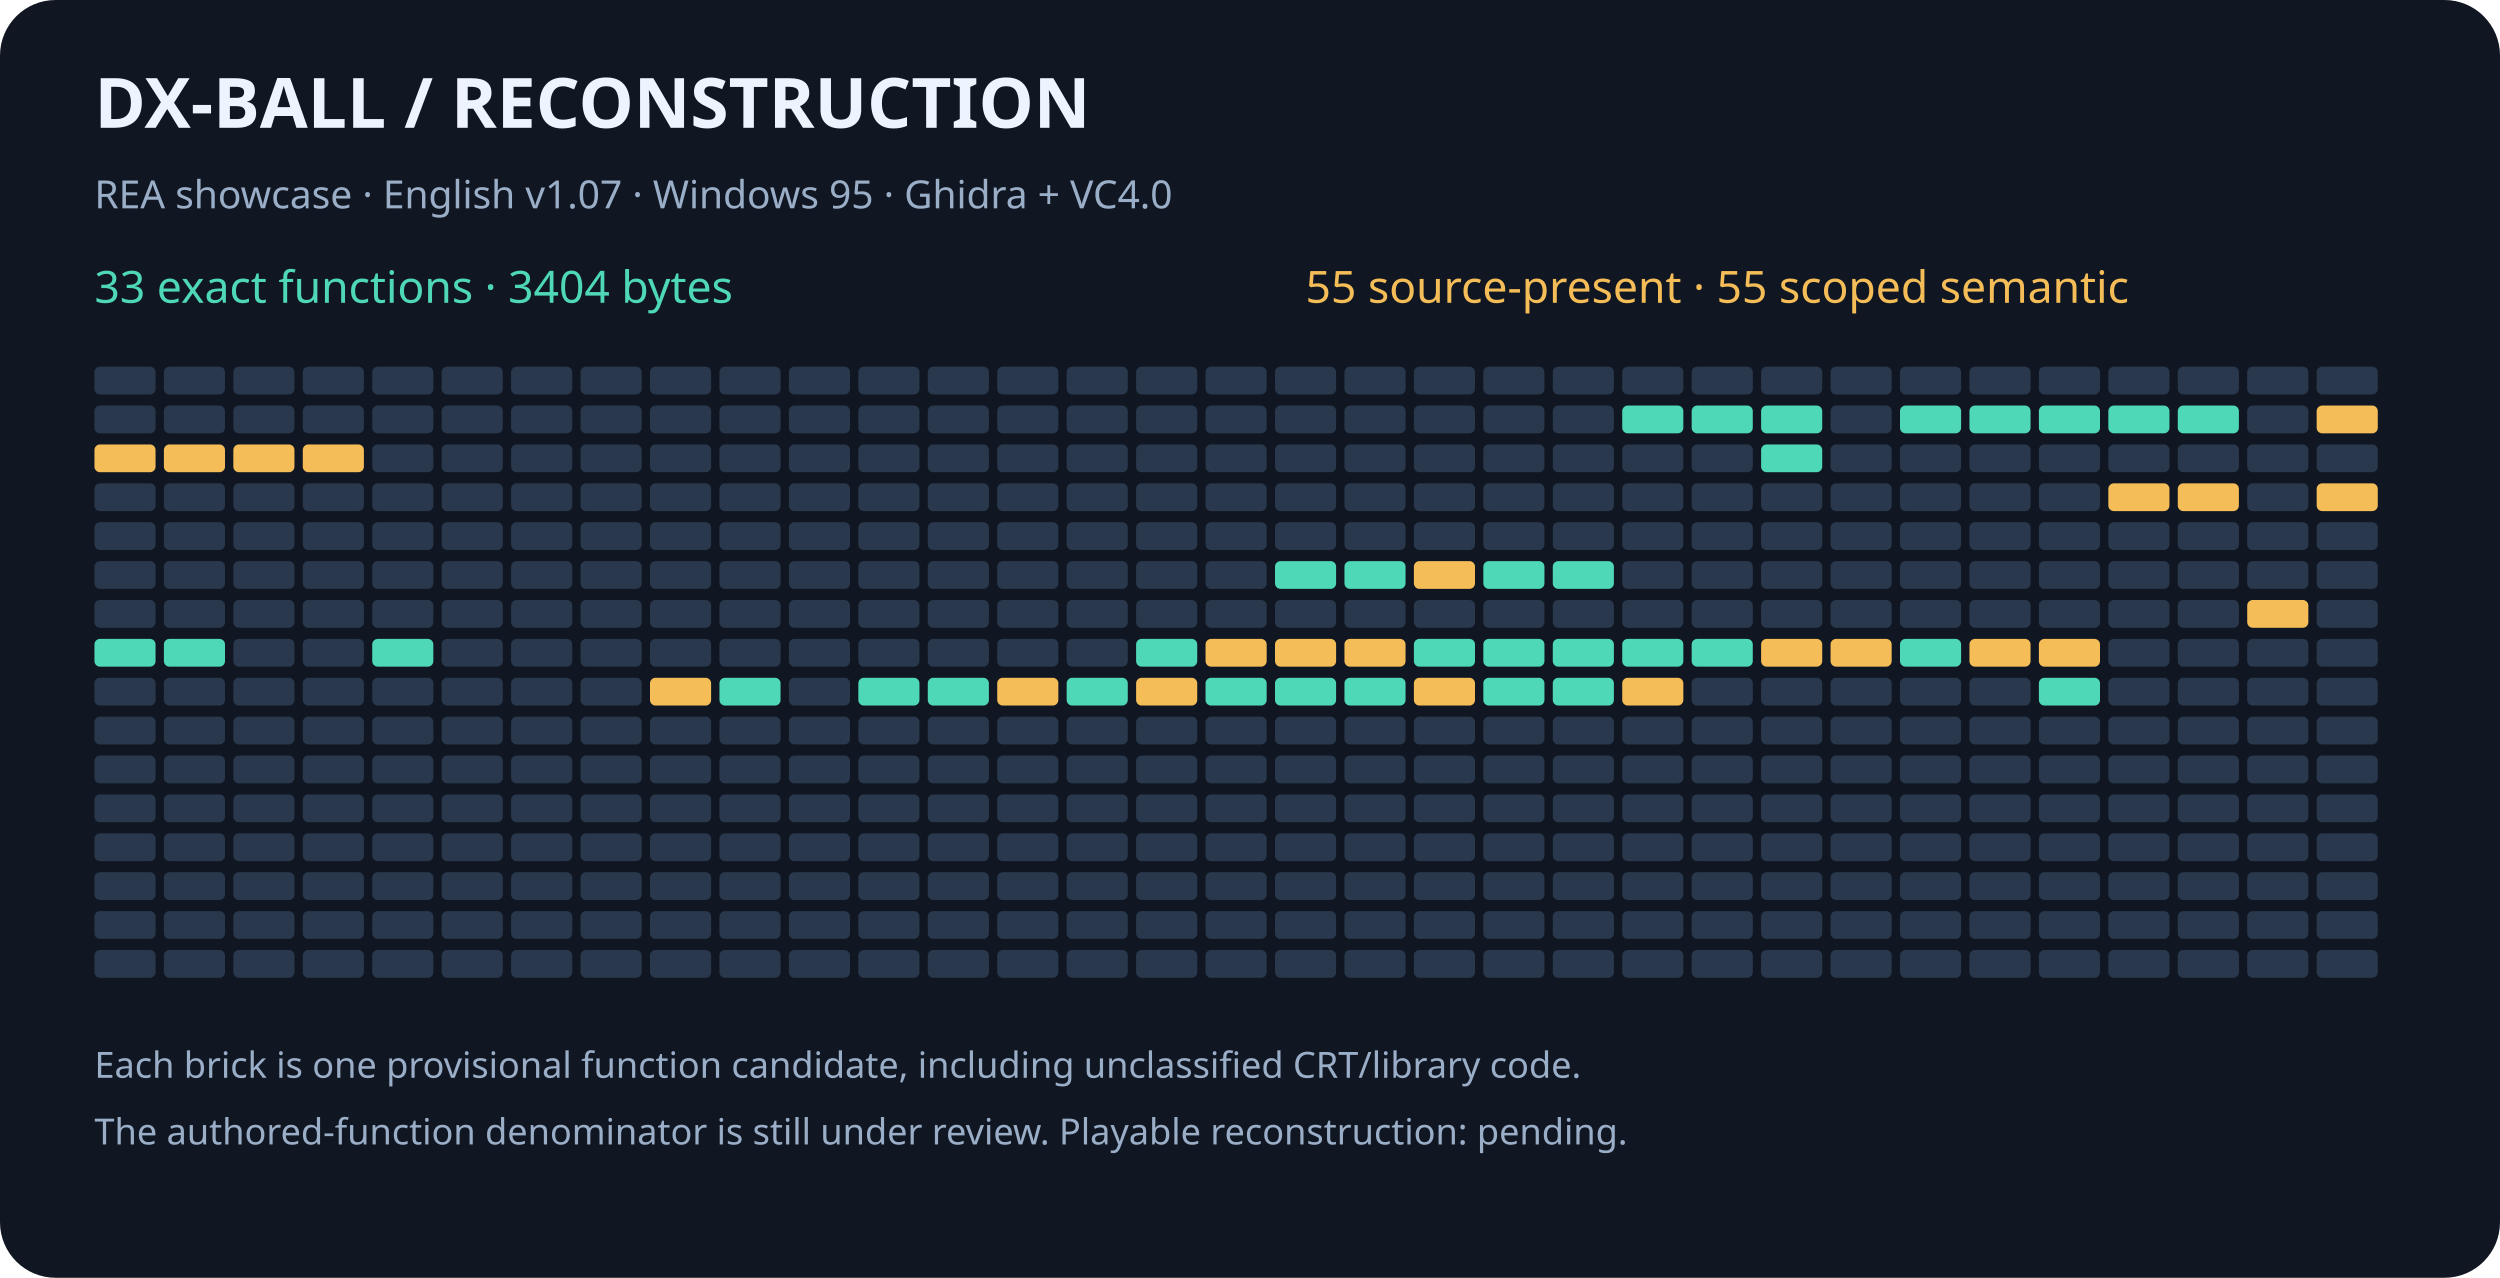
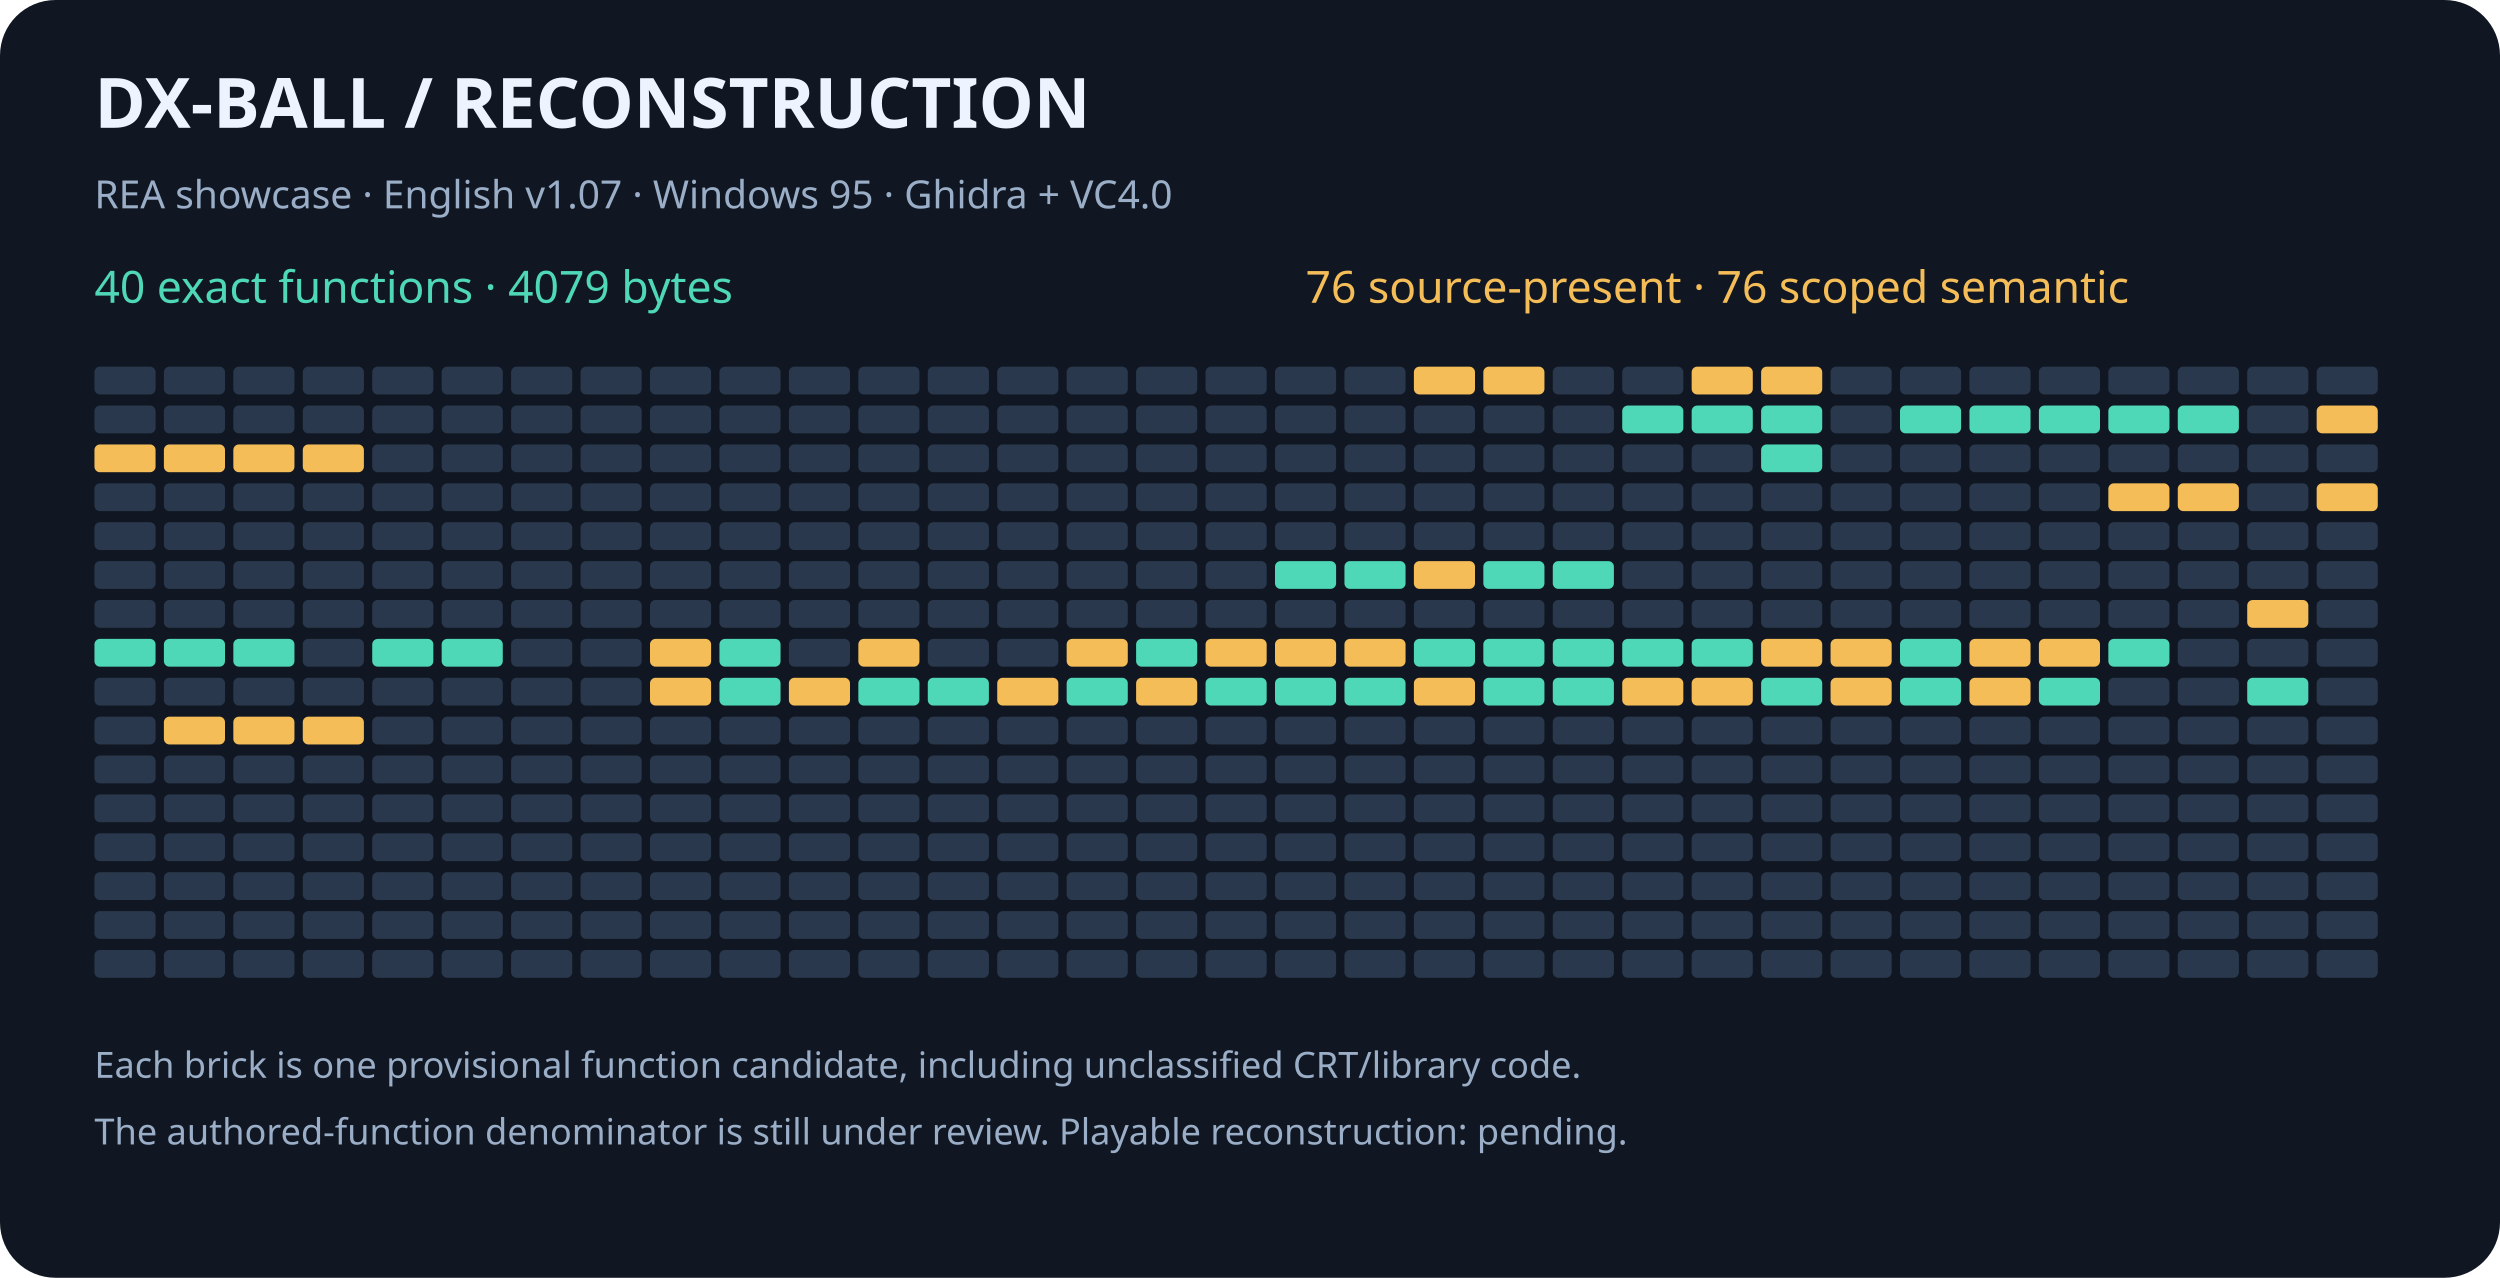
<svg xmlns="http://www.w3.org/2000/svg" width="900" height="460" viewBox="0 0 900 460" role="img" aria-labelledby="title desc">
  <rect width="900" height="460" rx="20" fill="#101722" />
  <g font-family="sans-serif">
    <text x="34" y="46" fill="#eef4ff" font-size="25" font-weight="bold">DX-BALL  /  RECONSTRUCTION</text>
    <text x="34" y="75" fill="#9baec8" font-size="14">REA showcase · English v1.07 · Windows 95 · Ghidra + VC4.0</text>
-     <text x="34" y="109" fill="#4ed8b7" font-size="16">33 exact functions · 3404 bytes</text>
-     <text x="470" y="109" fill="#f5bd57" font-size="16">55 source-present · 55 scoped semantic</text>
+     <text x="34" y="109" fill="#4ed8b7" font-size="16">40 exact functions · 4079 bytes</text>
+     <text x="470" y="109" fill="#f5bd57" font-size="16">76 source-present · 76 scoped semantic</text>
    <rect x="34" y="132" width="22" height="10" rx="2" fill="#29384c" />
    <rect x="59" y="132" width="22" height="10" rx="2" fill="#29384c" />
    <rect x="84" y="132" width="22" height="10" rx="2" fill="#29384c" />
    <rect x="109" y="132" width="22" height="10" rx="2" fill="#29384c" />
    <rect x="134" y="132" width="22" height="10" rx="2" fill="#29384c" />
    <rect x="159" y="132" width="22" height="10" rx="2" fill="#29384c" />
    <rect x="184" y="132" width="22" height="10" rx="2" fill="#29384c" />
    <rect x="209" y="132" width="22" height="10" rx="2" fill="#29384c" />
    <rect x="234" y="132" width="22" height="10" rx="2" fill="#29384c" />
    <rect x="259" y="132" width="22" height="10" rx="2" fill="#29384c" />
    <rect x="284" y="132" width="22" height="10" rx="2" fill="#29384c" />
    <rect x="309" y="132" width="22" height="10" rx="2" fill="#29384c" />
    <rect x="334" y="132" width="22" height="10" rx="2" fill="#29384c" />
    <rect x="359" y="132" width="22" height="10" rx="2" fill="#29384c" />
    <rect x="384" y="132" width="22" height="10" rx="2" fill="#29384c" />
    <rect x="409" y="132" width="22" height="10" rx="2" fill="#29384c" />
    <rect x="434" y="132" width="22" height="10" rx="2" fill="#29384c" />
    <rect x="459" y="132" width="22" height="10" rx="2" fill="#29384c" />
    <rect x="484" y="132" width="22" height="10" rx="2" fill="#29384c" />
-     <rect x="509" y="132" width="22" height="10" rx="2" fill="#29384c" />
-     <rect x="534" y="132" width="22" height="10" rx="2" fill="#29384c" />
+     <rect x="509" y="132" width="22" height="10" rx="2" fill="#f5bd57" />
+     <rect x="534" y="132" width="22" height="10" rx="2" fill="#f5bd57" />
    <rect x="559" y="132" width="22" height="10" rx="2" fill="#29384c" />
    <rect x="584" y="132" width="22" height="10" rx="2" fill="#29384c" />
-     <rect x="609" y="132" width="22" height="10" rx="2" fill="#29384c" />
-     <rect x="634" y="132" width="22" height="10" rx="2" fill="#29384c" />
+     <rect x="609" y="132" width="22" height="10" rx="2" fill="#f5bd57" />
+     <rect x="634" y="132" width="22" height="10" rx="2" fill="#f5bd57" />
    <rect x="659" y="132" width="22" height="10" rx="2" fill="#29384c" />
    <rect x="684" y="132" width="22" height="10" rx="2" fill="#29384c" />
    <rect x="709" y="132" width="22" height="10" rx="2" fill="#29384c" />
    <rect x="734" y="132" width="22" height="10" rx="2" fill="#29384c" />
    <rect x="759" y="132" width="22" height="10" rx="2" fill="#29384c" />
    <rect x="784" y="132" width="22" height="10" rx="2" fill="#29384c" />
    <rect x="809" y="132" width="22" height="10" rx="2" fill="#29384c" />
    <rect x="834" y="132" width="22" height="10" rx="2" fill="#29384c" />
    <rect x="34" y="146" width="22" height="10" rx="2" fill="#29384c" />
    <rect x="59" y="146" width="22" height="10" rx="2" fill="#29384c" />
    <rect x="84" y="146" width="22" height="10" rx="2" fill="#29384c" />
    <rect x="109" y="146" width="22" height="10" rx="2" fill="#29384c" />
    <rect x="134" y="146" width="22" height="10" rx="2" fill="#29384c" />
    <rect x="159" y="146" width="22" height="10" rx="2" fill="#29384c" />
    <rect x="184" y="146" width="22" height="10" rx="2" fill="#29384c" />
    <rect x="209" y="146" width="22" height="10" rx="2" fill="#29384c" />
    <rect x="234" y="146" width="22" height="10" rx="2" fill="#29384c" />
    <rect x="259" y="146" width="22" height="10" rx="2" fill="#29384c" />
    <rect x="284" y="146" width="22" height="10" rx="2" fill="#29384c" />
    <rect x="309" y="146" width="22" height="10" rx="2" fill="#29384c" />
    <rect x="334" y="146" width="22" height="10" rx="2" fill="#29384c" />
    <rect x="359" y="146" width="22" height="10" rx="2" fill="#29384c" />
    <rect x="384" y="146" width="22" height="10" rx="2" fill="#29384c" />
    <rect x="409" y="146" width="22" height="10" rx="2" fill="#29384c" />
    <rect x="434" y="146" width="22" height="10" rx="2" fill="#29384c" />
    <rect x="459" y="146" width="22" height="10" rx="2" fill="#29384c" />
    <rect x="484" y="146" width="22" height="10" rx="2" fill="#29384c" />
    <rect x="509" y="146" width="22" height="10" rx="2" fill="#29384c" />
    <rect x="534" y="146" width="22" height="10" rx="2" fill="#29384c" />
    <rect x="559" y="146" width="22" height="10" rx="2" fill="#29384c" />
    <rect x="584" y="146" width="22" height="10" rx="2" fill="#4ed8b7" />
    <rect x="609" y="146" width="22" height="10" rx="2" fill="#4ed8b7" />
    <rect x="634" y="146" width="22" height="10" rx="2" fill="#4ed8b7" />
    <rect x="659" y="146" width="22" height="10" rx="2" fill="#29384c" />
    <rect x="684" y="146" width="22" height="10" rx="2" fill="#4ed8b7" />
    <rect x="709" y="146" width="22" height="10" rx="2" fill="#4ed8b7" />
    <rect x="734" y="146" width="22" height="10" rx="2" fill="#4ed8b7" />
    <rect x="759" y="146" width="22" height="10" rx="2" fill="#4ed8b7" />
    <rect x="784" y="146" width="22" height="10" rx="2" fill="#4ed8b7" />
    <rect x="809" y="146" width="22" height="10" rx="2" fill="#29384c" />
    <rect x="834" y="146" width="22" height="10" rx="2" fill="#f5bd57" />
    <rect x="34" y="160" width="22" height="10" rx="2" fill="#f5bd57" />
    <rect x="59" y="160" width="22" height="10" rx="2" fill="#f5bd57" />
    <rect x="84" y="160" width="22" height="10" rx="2" fill="#f5bd57" />
    <rect x="109" y="160" width="22" height="10" rx="2" fill="#f5bd57" />
    <rect x="134" y="160" width="22" height="10" rx="2" fill="#29384c" />
    <rect x="159" y="160" width="22" height="10" rx="2" fill="#29384c" />
    <rect x="184" y="160" width="22" height="10" rx="2" fill="#29384c" />
    <rect x="209" y="160" width="22" height="10" rx="2" fill="#29384c" />
    <rect x="234" y="160" width="22" height="10" rx="2" fill="#29384c" />
    <rect x="259" y="160" width="22" height="10" rx="2" fill="#29384c" />
    <rect x="284" y="160" width="22" height="10" rx="2" fill="#29384c" />
    <rect x="309" y="160" width="22" height="10" rx="2" fill="#29384c" />
    <rect x="334" y="160" width="22" height="10" rx="2" fill="#29384c" />
    <rect x="359" y="160" width="22" height="10" rx="2" fill="#29384c" />
    <rect x="384" y="160" width="22" height="10" rx="2" fill="#29384c" />
    <rect x="409" y="160" width="22" height="10" rx="2" fill="#29384c" />
    <rect x="434" y="160" width="22" height="10" rx="2" fill="#29384c" />
    <rect x="459" y="160" width="22" height="10" rx="2" fill="#29384c" />
    <rect x="484" y="160" width="22" height="10" rx="2" fill="#29384c" />
    <rect x="509" y="160" width="22" height="10" rx="2" fill="#29384c" />
    <rect x="534" y="160" width="22" height="10" rx="2" fill="#29384c" />
    <rect x="559" y="160" width="22" height="10" rx="2" fill="#29384c" />
    <rect x="584" y="160" width="22" height="10" rx="2" fill="#29384c" />
    <rect x="609" y="160" width="22" height="10" rx="2" fill="#29384c" />
    <rect x="634" y="160" width="22" height="10" rx="2" fill="#4ed8b7" />
    <rect x="659" y="160" width="22" height="10" rx="2" fill="#29384c" />
    <rect x="684" y="160" width="22" height="10" rx="2" fill="#29384c" />
    <rect x="709" y="160" width="22" height="10" rx="2" fill="#29384c" />
    <rect x="734" y="160" width="22" height="10" rx="2" fill="#29384c" />
    <rect x="759" y="160" width="22" height="10" rx="2" fill="#29384c" />
    <rect x="784" y="160" width="22" height="10" rx="2" fill="#29384c" />
    <rect x="809" y="160" width="22" height="10" rx="2" fill="#29384c" />
    <rect x="834" y="160" width="22" height="10" rx="2" fill="#29384c" />
    <rect x="34" y="174" width="22" height="10" rx="2" fill="#29384c" />
    <rect x="59" y="174" width="22" height="10" rx="2" fill="#29384c" />
    <rect x="84" y="174" width="22" height="10" rx="2" fill="#29384c" />
    <rect x="109" y="174" width="22" height="10" rx="2" fill="#29384c" />
    <rect x="134" y="174" width="22" height="10" rx="2" fill="#29384c" />
    <rect x="159" y="174" width="22" height="10" rx="2" fill="#29384c" />
    <rect x="184" y="174" width="22" height="10" rx="2" fill="#29384c" />
    <rect x="209" y="174" width="22" height="10" rx="2" fill="#29384c" />
    <rect x="234" y="174" width="22" height="10" rx="2" fill="#29384c" />
    <rect x="259" y="174" width="22" height="10" rx="2" fill="#29384c" />
    <rect x="284" y="174" width="22" height="10" rx="2" fill="#29384c" />
    <rect x="309" y="174" width="22" height="10" rx="2" fill="#29384c" />
    <rect x="334" y="174" width="22" height="10" rx="2" fill="#29384c" />
    <rect x="359" y="174" width="22" height="10" rx="2" fill="#29384c" />
    <rect x="384" y="174" width="22" height="10" rx="2" fill="#29384c" />
    <rect x="409" y="174" width="22" height="10" rx="2" fill="#29384c" />
    <rect x="434" y="174" width="22" height="10" rx="2" fill="#29384c" />
    <rect x="459" y="174" width="22" height="10" rx="2" fill="#29384c" />
    <rect x="484" y="174" width="22" height="10" rx="2" fill="#29384c" />
    <rect x="509" y="174" width="22" height="10" rx="2" fill="#29384c" />
    <rect x="534" y="174" width="22" height="10" rx="2" fill="#29384c" />
    <rect x="559" y="174" width="22" height="10" rx="2" fill="#29384c" />
    <rect x="584" y="174" width="22" height="10" rx="2" fill="#29384c" />
    <rect x="609" y="174" width="22" height="10" rx="2" fill="#29384c" />
    <rect x="634" y="174" width="22" height="10" rx="2" fill="#29384c" />
    <rect x="659" y="174" width="22" height="10" rx="2" fill="#29384c" />
    <rect x="684" y="174" width="22" height="10" rx="2" fill="#29384c" />
    <rect x="709" y="174" width="22" height="10" rx="2" fill="#29384c" />
    <rect x="734" y="174" width="22" height="10" rx="2" fill="#29384c" />
    <rect x="759" y="174" width="22" height="10" rx="2" fill="#f5bd57" />
    <rect x="784" y="174" width="22" height="10" rx="2" fill="#f5bd57" />
    <rect x="809" y="174" width="22" height="10" rx="2" fill="#29384c" />
    <rect x="834" y="174" width="22" height="10" rx="2" fill="#f5bd57" />
    <rect x="34" y="188" width="22" height="10" rx="2" fill="#29384c" />
    <rect x="59" y="188" width="22" height="10" rx="2" fill="#29384c" />
    <rect x="84" y="188" width="22" height="10" rx="2" fill="#29384c" />
    <rect x="109" y="188" width="22" height="10" rx="2" fill="#29384c" />
    <rect x="134" y="188" width="22" height="10" rx="2" fill="#29384c" />
    <rect x="159" y="188" width="22" height="10" rx="2" fill="#29384c" />
    <rect x="184" y="188" width="22" height="10" rx="2" fill="#29384c" />
    <rect x="209" y="188" width="22" height="10" rx="2" fill="#29384c" />
    <rect x="234" y="188" width="22" height="10" rx="2" fill="#29384c" />
    <rect x="259" y="188" width="22" height="10" rx="2" fill="#29384c" />
    <rect x="284" y="188" width="22" height="10" rx="2" fill="#29384c" />
    <rect x="309" y="188" width="22" height="10" rx="2" fill="#29384c" />
    <rect x="334" y="188" width="22" height="10" rx="2" fill="#29384c" />
    <rect x="359" y="188" width="22" height="10" rx="2" fill="#29384c" />
    <rect x="384" y="188" width="22" height="10" rx="2" fill="#29384c" />
    <rect x="409" y="188" width="22" height="10" rx="2" fill="#29384c" />
    <rect x="434" y="188" width="22" height="10" rx="2" fill="#29384c" />
    <rect x="459" y="188" width="22" height="10" rx="2" fill="#29384c" />
    <rect x="484" y="188" width="22" height="10" rx="2" fill="#29384c" />
    <rect x="509" y="188" width="22" height="10" rx="2" fill="#29384c" />
    <rect x="534" y="188" width="22" height="10" rx="2" fill="#29384c" />
    <rect x="559" y="188" width="22" height="10" rx="2" fill="#29384c" />
    <rect x="584" y="188" width="22" height="10" rx="2" fill="#29384c" />
    <rect x="609" y="188" width="22" height="10" rx="2" fill="#29384c" />
    <rect x="634" y="188" width="22" height="10" rx="2" fill="#29384c" />
    <rect x="659" y="188" width="22" height="10" rx="2" fill="#29384c" />
    <rect x="684" y="188" width="22" height="10" rx="2" fill="#29384c" />
    <rect x="709" y="188" width="22" height="10" rx="2" fill="#29384c" />
    <rect x="734" y="188" width="22" height="10" rx="2" fill="#29384c" />
    <rect x="759" y="188" width="22" height="10" rx="2" fill="#29384c" />
    <rect x="784" y="188" width="22" height="10" rx="2" fill="#29384c" />
    <rect x="809" y="188" width="22" height="10" rx="2" fill="#29384c" />
    <rect x="834" y="188" width="22" height="10" rx="2" fill="#29384c" />
    <rect x="34" y="202" width="22" height="10" rx="2" fill="#29384c" />
    <rect x="59" y="202" width="22" height="10" rx="2" fill="#29384c" />
    <rect x="84" y="202" width="22" height="10" rx="2" fill="#29384c" />
    <rect x="109" y="202" width="22" height="10" rx="2" fill="#29384c" />
    <rect x="134" y="202" width="22" height="10" rx="2" fill="#29384c" />
    <rect x="159" y="202" width="22" height="10" rx="2" fill="#29384c" />
    <rect x="184" y="202" width="22" height="10" rx="2" fill="#29384c" />
    <rect x="209" y="202" width="22" height="10" rx="2" fill="#29384c" />
    <rect x="234" y="202" width="22" height="10" rx="2" fill="#29384c" />
    <rect x="259" y="202" width="22" height="10" rx="2" fill="#29384c" />
    <rect x="284" y="202" width="22" height="10" rx="2" fill="#29384c" />
    <rect x="309" y="202" width="22" height="10" rx="2" fill="#29384c" />
    <rect x="334" y="202" width="22" height="10" rx="2" fill="#29384c" />
    <rect x="359" y="202" width="22" height="10" rx="2" fill="#29384c" />
    <rect x="384" y="202" width="22" height="10" rx="2" fill="#29384c" />
    <rect x="409" y="202" width="22" height="10" rx="2" fill="#29384c" />
    <rect x="434" y="202" width="22" height="10" rx="2" fill="#29384c" />
    <rect x="459" y="202" width="22" height="10" rx="2" fill="#4ed8b7" />
    <rect x="484" y="202" width="22" height="10" rx="2" fill="#4ed8b7" />
    <rect x="509" y="202" width="22" height="10" rx="2" fill="#f5bd57" />
    <rect x="534" y="202" width="22" height="10" rx="2" fill="#4ed8b7" />
    <rect x="559" y="202" width="22" height="10" rx="2" fill="#4ed8b7" />
    <rect x="584" y="202" width="22" height="10" rx="2" fill="#29384c" />
    <rect x="609" y="202" width="22" height="10" rx="2" fill="#29384c" />
    <rect x="634" y="202" width="22" height="10" rx="2" fill="#29384c" />
    <rect x="659" y="202" width="22" height="10" rx="2" fill="#29384c" />
    <rect x="684" y="202" width="22" height="10" rx="2" fill="#29384c" />
    <rect x="709" y="202" width="22" height="10" rx="2" fill="#29384c" />
    <rect x="734" y="202" width="22" height="10" rx="2" fill="#29384c" />
    <rect x="759" y="202" width="22" height="10" rx="2" fill="#29384c" />
    <rect x="784" y="202" width="22" height="10" rx="2" fill="#29384c" />
    <rect x="809" y="202" width="22" height="10" rx="2" fill="#29384c" />
    <rect x="834" y="202" width="22" height="10" rx="2" fill="#29384c" />
    <rect x="34" y="216" width="22" height="10" rx="2" fill="#29384c" />
    <rect x="59" y="216" width="22" height="10" rx="2" fill="#29384c" />
    <rect x="84" y="216" width="22" height="10" rx="2" fill="#29384c" />
    <rect x="109" y="216" width="22" height="10" rx="2" fill="#29384c" />
    <rect x="134" y="216" width="22" height="10" rx="2" fill="#29384c" />
    <rect x="159" y="216" width="22" height="10" rx="2" fill="#29384c" />
    <rect x="184" y="216" width="22" height="10" rx="2" fill="#29384c" />
    <rect x="209" y="216" width="22" height="10" rx="2" fill="#29384c" />
    <rect x="234" y="216" width="22" height="10" rx="2" fill="#29384c" />
    <rect x="259" y="216" width="22" height="10" rx="2" fill="#29384c" />
    <rect x="284" y="216" width="22" height="10" rx="2" fill="#29384c" />
    <rect x="309" y="216" width="22" height="10" rx="2" fill="#29384c" />
    <rect x="334" y="216" width="22" height="10" rx="2" fill="#29384c" />
    <rect x="359" y="216" width="22" height="10" rx="2" fill="#29384c" />
    <rect x="384" y="216" width="22" height="10" rx="2" fill="#29384c" />
    <rect x="409" y="216" width="22" height="10" rx="2" fill="#29384c" />
    <rect x="434" y="216" width="22" height="10" rx="2" fill="#29384c" />
    <rect x="459" y="216" width="22" height="10" rx="2" fill="#29384c" />
    <rect x="484" y="216" width="22" height="10" rx="2" fill="#29384c" />
    <rect x="509" y="216" width="22" height="10" rx="2" fill="#29384c" />
    <rect x="534" y="216" width="22" height="10" rx="2" fill="#29384c" />
    <rect x="559" y="216" width="22" height="10" rx="2" fill="#29384c" />
    <rect x="584" y="216" width="22" height="10" rx="2" fill="#29384c" />
    <rect x="609" y="216" width="22" height="10" rx="2" fill="#29384c" />
    <rect x="634" y="216" width="22" height="10" rx="2" fill="#29384c" />
    <rect x="659" y="216" width="22" height="10" rx="2" fill="#29384c" />
    <rect x="684" y="216" width="22" height="10" rx="2" fill="#29384c" />
    <rect x="709" y="216" width="22" height="10" rx="2" fill="#29384c" />
    <rect x="734" y="216" width="22" height="10" rx="2" fill="#29384c" />
    <rect x="759" y="216" width="22" height="10" rx="2" fill="#29384c" />
    <rect x="784" y="216" width="22" height="10" rx="2" fill="#29384c" />
    <rect x="809" y="216" width="22" height="10" rx="2" fill="#f5bd57" />
    <rect x="834" y="216" width="22" height="10" rx="2" fill="#29384c" />
    <rect x="34" y="230" width="22" height="10" rx="2" fill="#4ed8b7" />
    <rect x="59" y="230" width="22" height="10" rx="2" fill="#4ed8b7" />
-     <rect x="84" y="230" width="22" height="10" rx="2" fill="#29384c" />
+     <rect x="84" y="230" width="22" height="10" rx="2" fill="#4ed8b7" />
    <rect x="109" y="230" width="22" height="10" rx="2" fill="#29384c" />
    <rect x="134" y="230" width="22" height="10" rx="2" fill="#4ed8b7" />
-     <rect x="159" y="230" width="22" height="10" rx="2" fill="#29384c" />
+     <rect x="159" y="230" width="22" height="10" rx="2" fill="#4ed8b7" />
    <rect x="184" y="230" width="22" height="10" rx="2" fill="#29384c" />
    <rect x="209" y="230" width="22" height="10" rx="2" fill="#29384c" />
-     <rect x="234" y="230" width="22" height="10" rx="2" fill="#29384c" />
-     <rect x="259" y="230" width="22" height="10" rx="2" fill="#29384c" />
+     <rect x="234" y="230" width="22" height="10" rx="2" fill="#f5bd57" />
+     <rect x="259" y="230" width="22" height="10" rx="2" fill="#4ed8b7" />
    <rect x="284" y="230" width="22" height="10" rx="2" fill="#29384c" />
-     <rect x="309" y="230" width="22" height="10" rx="2" fill="#29384c" />
+     <rect x="309" y="230" width="22" height="10" rx="2" fill="#f5bd57" />
    <rect x="334" y="230" width="22" height="10" rx="2" fill="#29384c" />
    <rect x="359" y="230" width="22" height="10" rx="2" fill="#29384c" />
-     <rect x="384" y="230" width="22" height="10" rx="2" fill="#29384c" />
+     <rect x="384" y="230" width="22" height="10" rx="2" fill="#f5bd57" />
    <rect x="409" y="230" width="22" height="10" rx="2" fill="#4ed8b7" />
    <rect x="434" y="230" width="22" height="10" rx="2" fill="#f5bd57" />
    <rect x="459" y="230" width="22" height="10" rx="2" fill="#f5bd57" />
    <rect x="484" y="230" width="22" height="10" rx="2" fill="#f5bd57" />
    <rect x="509" y="230" width="22" height="10" rx="2" fill="#4ed8b7" />
    <rect x="534" y="230" width="22" height="10" rx="2" fill="#4ed8b7" />
    <rect x="559" y="230" width="22" height="10" rx="2" fill="#4ed8b7" />
    <rect x="584" y="230" width="22" height="10" rx="2" fill="#4ed8b7" />
    <rect x="609" y="230" width="22" height="10" rx="2" fill="#4ed8b7" />
    <rect x="634" y="230" width="22" height="10" rx="2" fill="#f5bd57" />
    <rect x="659" y="230" width="22" height="10" rx="2" fill="#f5bd57" />
    <rect x="684" y="230" width="22" height="10" rx="2" fill="#4ed8b7" />
    <rect x="709" y="230" width="22" height="10" rx="2" fill="#f5bd57" />
    <rect x="734" y="230" width="22" height="10" rx="2" fill="#f5bd57" />
-     <rect x="759" y="230" width="22" height="10" rx="2" fill="#29384c" />
+     <rect x="759" y="230" width="22" height="10" rx="2" fill="#4ed8b7" />
    <rect x="784" y="230" width="22" height="10" rx="2" fill="#29384c" />
    <rect x="809" y="230" width="22" height="10" rx="2" fill="#29384c" />
    <rect x="834" y="230" width="22" height="10" rx="2" fill="#29384c" />
    <rect x="34" y="244" width="22" height="10" rx="2" fill="#29384c" />
    <rect x="59" y="244" width="22" height="10" rx="2" fill="#29384c" />
    <rect x="84" y="244" width="22" height="10" rx="2" fill="#29384c" />
    <rect x="109" y="244" width="22" height="10" rx="2" fill="#29384c" />
    <rect x="134" y="244" width="22" height="10" rx="2" fill="#29384c" />
    <rect x="159" y="244" width="22" height="10" rx="2" fill="#29384c" />
    <rect x="184" y="244" width="22" height="10" rx="2" fill="#29384c" />
    <rect x="209" y="244" width="22" height="10" rx="2" fill="#29384c" />
    <rect x="234" y="244" width="22" height="10" rx="2" fill="#f5bd57" />
    <rect x="259" y="244" width="22" height="10" rx="2" fill="#4ed8b7" />
-     <rect x="284" y="244" width="22" height="10" rx="2" fill="#29384c" />
+     <rect x="284" y="244" width="22" height="10" rx="2" fill="#f5bd57" />
    <rect x="309" y="244" width="22" height="10" rx="2" fill="#4ed8b7" />
    <rect x="334" y="244" width="22" height="10" rx="2" fill="#4ed8b7" />
    <rect x="359" y="244" width="22" height="10" rx="2" fill="#f5bd57" />
    <rect x="384" y="244" width="22" height="10" rx="2" fill="#4ed8b7" />
    <rect x="409" y="244" width="22" height="10" rx="2" fill="#f5bd57" />
    <rect x="434" y="244" width="22" height="10" rx="2" fill="#4ed8b7" />
    <rect x="459" y="244" width="22" height="10" rx="2" fill="#4ed8b7" />
    <rect x="484" y="244" width="22" height="10" rx="2" fill="#4ed8b7" />
    <rect x="509" y="244" width="22" height="10" rx="2" fill="#f5bd57" />
    <rect x="534" y="244" width="22" height="10" rx="2" fill="#4ed8b7" />
    <rect x="559" y="244" width="22" height="10" rx="2" fill="#4ed8b7" />
    <rect x="584" y="244" width="22" height="10" rx="2" fill="#f5bd57" />
-     <rect x="609" y="244" width="22" height="10" rx="2" fill="#29384c" />
-     <rect x="634" y="244" width="22" height="10" rx="2" fill="#29384c" />
-     <rect x="659" y="244" width="22" height="10" rx="2" fill="#29384c" />
-     <rect x="684" y="244" width="22" height="10" rx="2" fill="#29384c" />
-     <rect x="709" y="244" width="22" height="10" rx="2" fill="#29384c" />
+     <rect x="609" y="244" width="22" height="10" rx="2" fill="#f5bd57" />
+     <rect x="634" y="244" width="22" height="10" rx="2" fill="#4ed8b7" />
+     <rect x="659" y="244" width="22" height="10" rx="2" fill="#f5bd57" />
+     <rect x="684" y="244" width="22" height="10" rx="2" fill="#4ed8b7" />
+     <rect x="709" y="244" width="22" height="10" rx="2" fill="#f5bd57" />
    <rect x="734" y="244" width="22" height="10" rx="2" fill="#4ed8b7" />
    <rect x="759" y="244" width="22" height="10" rx="2" fill="#29384c" />
    <rect x="784" y="244" width="22" height="10" rx="2" fill="#29384c" />
-     <rect x="809" y="244" width="22" height="10" rx="2" fill="#29384c" />
+     <rect x="809" y="244" width="22" height="10" rx="2" fill="#4ed8b7" />
    <rect x="834" y="244" width="22" height="10" rx="2" fill="#29384c" />
    <rect x="34" y="258" width="22" height="10" rx="2" fill="#29384c" />
-     <rect x="59" y="258" width="22" height="10" rx="2" fill="#29384c" />
-     <rect x="84" y="258" width="22" height="10" rx="2" fill="#29384c" />
-     <rect x="109" y="258" width="22" height="10" rx="2" fill="#29384c" />
+     <rect x="59" y="258" width="22" height="10" rx="2" fill="#f5bd57" />
+     <rect x="84" y="258" width="22" height="10" rx="2" fill="#f5bd57" />
+     <rect x="109" y="258" width="22" height="10" rx="2" fill="#f5bd57" />
    <rect x="134" y="258" width="22" height="10" rx="2" fill="#29384c" />
    <rect x="159" y="258" width="22" height="10" rx="2" fill="#29384c" />
    <rect x="184" y="258" width="22" height="10" rx="2" fill="#29384c" />
    <rect x="209" y="258" width="22" height="10" rx="2" fill="#29384c" />
    <rect x="234" y="258" width="22" height="10" rx="2" fill="#29384c" />
    <rect x="259" y="258" width="22" height="10" rx="2" fill="#29384c" />
    <rect x="284" y="258" width="22" height="10" rx="2" fill="#29384c" />
    <rect x="309" y="258" width="22" height="10" rx="2" fill="#29384c" />
    <rect x="334" y="258" width="22" height="10" rx="2" fill="#29384c" />
    <rect x="359" y="258" width="22" height="10" rx="2" fill="#29384c" />
    <rect x="384" y="258" width="22" height="10" rx="2" fill="#29384c" />
    <rect x="409" y="258" width="22" height="10" rx="2" fill="#29384c" />
    <rect x="434" y="258" width="22" height="10" rx="2" fill="#29384c" />
    <rect x="459" y="258" width="22" height="10" rx="2" fill="#29384c" />
    <rect x="484" y="258" width="22" height="10" rx="2" fill="#29384c" />
    <rect x="509" y="258" width="22" height="10" rx="2" fill="#29384c" />
    <rect x="534" y="258" width="22" height="10" rx="2" fill="#29384c" />
    <rect x="559" y="258" width="22" height="10" rx="2" fill="#29384c" />
    <rect x="584" y="258" width="22" height="10" rx="2" fill="#29384c" />
    <rect x="609" y="258" width="22" height="10" rx="2" fill="#29384c" />
    <rect x="634" y="258" width="22" height="10" rx="2" fill="#29384c" />
    <rect x="659" y="258" width="22" height="10" rx="2" fill="#29384c" />
    <rect x="684" y="258" width="22" height="10" rx="2" fill="#29384c" />
    <rect x="709" y="258" width="22" height="10" rx="2" fill="#29384c" />
    <rect x="734" y="258" width="22" height="10" rx="2" fill="#29384c" />
    <rect x="759" y="258" width="22" height="10" rx="2" fill="#29384c" />
    <rect x="784" y="258" width="22" height="10" rx="2" fill="#29384c" />
    <rect x="809" y="258" width="22" height="10" rx="2" fill="#29384c" />
    <rect x="834" y="258" width="22" height="10" rx="2" fill="#29384c" />
    <rect x="34" y="272" width="22" height="10" rx="2" fill="#29384c" />
    <rect x="59" y="272" width="22" height="10" rx="2" fill="#29384c" />
    <rect x="84" y="272" width="22" height="10" rx="2" fill="#29384c" />
    <rect x="109" y="272" width="22" height="10" rx="2" fill="#29384c" />
    <rect x="134" y="272" width="22" height="10" rx="2" fill="#29384c" />
    <rect x="159" y="272" width="22" height="10" rx="2" fill="#29384c" />
    <rect x="184" y="272" width="22" height="10" rx="2" fill="#29384c" />
    <rect x="209" y="272" width="22" height="10" rx="2" fill="#29384c" />
    <rect x="234" y="272" width="22" height="10" rx="2" fill="#29384c" />
    <rect x="259" y="272" width="22" height="10" rx="2" fill="#29384c" />
    <rect x="284" y="272" width="22" height="10" rx="2" fill="#29384c" />
    <rect x="309" y="272" width="22" height="10" rx="2" fill="#29384c" />
    <rect x="334" y="272" width="22" height="10" rx="2" fill="#29384c" />
    <rect x="359" y="272" width="22" height="10" rx="2" fill="#29384c" />
    <rect x="384" y="272" width="22" height="10" rx="2" fill="#29384c" />
    <rect x="409" y="272" width="22" height="10" rx="2" fill="#29384c" />
    <rect x="434" y="272" width="22" height="10" rx="2" fill="#29384c" />
    <rect x="459" y="272" width="22" height="10" rx="2" fill="#29384c" />
    <rect x="484" y="272" width="22" height="10" rx="2" fill="#29384c" />
    <rect x="509" y="272" width="22" height="10" rx="2" fill="#29384c" />
    <rect x="534" y="272" width="22" height="10" rx="2" fill="#29384c" />
    <rect x="559" y="272" width="22" height="10" rx="2" fill="#29384c" />
    <rect x="584" y="272" width="22" height="10" rx="2" fill="#29384c" />
    <rect x="609" y="272" width="22" height="10" rx="2" fill="#29384c" />
    <rect x="634" y="272" width="22" height="10" rx="2" fill="#29384c" />
    <rect x="659" y="272" width="22" height="10" rx="2" fill="#29384c" />
    <rect x="684" y="272" width="22" height="10" rx="2" fill="#29384c" />
    <rect x="709" y="272" width="22" height="10" rx="2" fill="#29384c" />
    <rect x="734" y="272" width="22" height="10" rx="2" fill="#29384c" />
    <rect x="759" y="272" width="22" height="10" rx="2" fill="#29384c" />
    <rect x="784" y="272" width="22" height="10" rx="2" fill="#29384c" />
    <rect x="809" y="272" width="22" height="10" rx="2" fill="#29384c" />
    <rect x="834" y="272" width="22" height="10" rx="2" fill="#29384c" />
    <rect x="34" y="286" width="22" height="10" rx="2" fill="#29384c" />
    <rect x="59" y="286" width="22" height="10" rx="2" fill="#29384c" />
    <rect x="84" y="286" width="22" height="10" rx="2" fill="#29384c" />
    <rect x="109" y="286" width="22" height="10" rx="2" fill="#29384c" />
    <rect x="134" y="286" width="22" height="10" rx="2" fill="#29384c" />
    <rect x="159" y="286" width="22" height="10" rx="2" fill="#29384c" />
    <rect x="184" y="286" width="22" height="10" rx="2" fill="#29384c" />
    <rect x="209" y="286" width="22" height="10" rx="2" fill="#29384c" />
    <rect x="234" y="286" width="22" height="10" rx="2" fill="#29384c" />
    <rect x="259" y="286" width="22" height="10" rx="2" fill="#29384c" />
    <rect x="284" y="286" width="22" height="10" rx="2" fill="#29384c" />
    <rect x="309" y="286" width="22" height="10" rx="2" fill="#29384c" />
    <rect x="334" y="286" width="22" height="10" rx="2" fill="#29384c" />
    <rect x="359" y="286" width="22" height="10" rx="2" fill="#29384c" />
    <rect x="384" y="286" width="22" height="10" rx="2" fill="#29384c" />
    <rect x="409" y="286" width="22" height="10" rx="2" fill="#29384c" />
    <rect x="434" y="286" width="22" height="10" rx="2" fill="#29384c" />
    <rect x="459" y="286" width="22" height="10" rx="2" fill="#29384c" />
    <rect x="484" y="286" width="22" height="10" rx="2" fill="#29384c" />
    <rect x="509" y="286" width="22" height="10" rx="2" fill="#29384c" />
    <rect x="534" y="286" width="22" height="10" rx="2" fill="#29384c" />
    <rect x="559" y="286" width="22" height="10" rx="2" fill="#29384c" />
    <rect x="584" y="286" width="22" height="10" rx="2" fill="#29384c" />
    <rect x="609" y="286" width="22" height="10" rx="2" fill="#29384c" />
    <rect x="634" y="286" width="22" height="10" rx="2" fill="#29384c" />
    <rect x="659" y="286" width="22" height="10" rx="2" fill="#29384c" />
    <rect x="684" y="286" width="22" height="10" rx="2" fill="#29384c" />
    <rect x="709" y="286" width="22" height="10" rx="2" fill="#29384c" />
    <rect x="734" y="286" width="22" height="10" rx="2" fill="#29384c" />
    <rect x="759" y="286" width="22" height="10" rx="2" fill="#29384c" />
    <rect x="784" y="286" width="22" height="10" rx="2" fill="#29384c" />
    <rect x="809" y="286" width="22" height="10" rx="2" fill="#29384c" />
    <rect x="834" y="286" width="22" height="10" rx="2" fill="#29384c" />
    <rect x="34" y="300" width="22" height="10" rx="2" fill="#29384c" />
    <rect x="59" y="300" width="22" height="10" rx="2" fill="#29384c" />
    <rect x="84" y="300" width="22" height="10" rx="2" fill="#29384c" />
    <rect x="109" y="300" width="22" height="10" rx="2" fill="#29384c" />
    <rect x="134" y="300" width="22" height="10" rx="2" fill="#29384c" />
    <rect x="159" y="300" width="22" height="10" rx="2" fill="#29384c" />
    <rect x="184" y="300" width="22" height="10" rx="2" fill="#29384c" />
    <rect x="209" y="300" width="22" height="10" rx="2" fill="#29384c" />
    <rect x="234" y="300" width="22" height="10" rx="2" fill="#29384c" />
    <rect x="259" y="300" width="22" height="10" rx="2" fill="#29384c" />
    <rect x="284" y="300" width="22" height="10" rx="2" fill="#29384c" />
    <rect x="309" y="300" width="22" height="10" rx="2" fill="#29384c" />
    <rect x="334" y="300" width="22" height="10" rx="2" fill="#29384c" />
    <rect x="359" y="300" width="22" height="10" rx="2" fill="#29384c" />
    <rect x="384" y="300" width="22" height="10" rx="2" fill="#29384c" />
    <rect x="409" y="300" width="22" height="10" rx="2" fill="#29384c" />
    <rect x="434" y="300" width="22" height="10" rx="2" fill="#29384c" />
    <rect x="459" y="300" width="22" height="10" rx="2" fill="#29384c" />
    <rect x="484" y="300" width="22" height="10" rx="2" fill="#29384c" />
    <rect x="509" y="300" width="22" height="10" rx="2" fill="#29384c" />
    <rect x="534" y="300" width="22" height="10" rx="2" fill="#29384c" />
    <rect x="559" y="300" width="22" height="10" rx="2" fill="#29384c" />
    <rect x="584" y="300" width="22" height="10" rx="2" fill="#29384c" />
    <rect x="609" y="300" width="22" height="10" rx="2" fill="#29384c" />
    <rect x="634" y="300" width="22" height="10" rx="2" fill="#29384c" />
    <rect x="659" y="300" width="22" height="10" rx="2" fill="#29384c" />
    <rect x="684" y="300" width="22" height="10" rx="2" fill="#29384c" />
    <rect x="709" y="300" width="22" height="10" rx="2" fill="#29384c" />
    <rect x="734" y="300" width="22" height="10" rx="2" fill="#29384c" />
    <rect x="759" y="300" width="22" height="10" rx="2" fill="#29384c" />
    <rect x="784" y="300" width="22" height="10" rx="2" fill="#29384c" />
    <rect x="809" y="300" width="22" height="10" rx="2" fill="#29384c" />
    <rect x="834" y="300" width="22" height="10" rx="2" fill="#29384c" />
    <rect x="34" y="314" width="22" height="10" rx="2" fill="#29384c" />
    <rect x="59" y="314" width="22" height="10" rx="2" fill="#29384c" />
    <rect x="84" y="314" width="22" height="10" rx="2" fill="#29384c" />
    <rect x="109" y="314" width="22" height="10" rx="2" fill="#29384c" />
    <rect x="134" y="314" width="22" height="10" rx="2" fill="#29384c" />
    <rect x="159" y="314" width="22" height="10" rx="2" fill="#29384c" />
    <rect x="184" y="314" width="22" height="10" rx="2" fill="#29384c" />
    <rect x="209" y="314" width="22" height="10" rx="2" fill="#29384c" />
    <rect x="234" y="314" width="22" height="10" rx="2" fill="#29384c" />
    <rect x="259" y="314" width="22" height="10" rx="2" fill="#29384c" />
    <rect x="284" y="314" width="22" height="10" rx="2" fill="#29384c" />
    <rect x="309" y="314" width="22" height="10" rx="2" fill="#29384c" />
    <rect x="334" y="314" width="22" height="10" rx="2" fill="#29384c" />
    <rect x="359" y="314" width="22" height="10" rx="2" fill="#29384c" />
    <rect x="384" y="314" width="22" height="10" rx="2" fill="#29384c" />
    <rect x="409" y="314" width="22" height="10" rx="2" fill="#29384c" />
    <rect x="434" y="314" width="22" height="10" rx="2" fill="#29384c" />
    <rect x="459" y="314" width="22" height="10" rx="2" fill="#29384c" />
    <rect x="484" y="314" width="22" height="10" rx="2" fill="#29384c" />
    <rect x="509" y="314" width="22" height="10" rx="2" fill="#29384c" />
    <rect x="534" y="314" width="22" height="10" rx="2" fill="#29384c" />
    <rect x="559" y="314" width="22" height="10" rx="2" fill="#29384c" />
    <rect x="584" y="314" width="22" height="10" rx="2" fill="#29384c" />
    <rect x="609" y="314" width="22" height="10" rx="2" fill="#29384c" />
    <rect x="634" y="314" width="22" height="10" rx="2" fill="#29384c" />
    <rect x="659" y="314" width="22" height="10" rx="2" fill="#29384c" />
    <rect x="684" y="314" width="22" height="10" rx="2" fill="#29384c" />
    <rect x="709" y="314" width="22" height="10" rx="2" fill="#29384c" />
    <rect x="734" y="314" width="22" height="10" rx="2" fill="#29384c" />
    <rect x="759" y="314" width="22" height="10" rx="2" fill="#29384c" />
    <rect x="784" y="314" width="22" height="10" rx="2" fill="#29384c" />
    <rect x="809" y="314" width="22" height="10" rx="2" fill="#29384c" />
    <rect x="834" y="314" width="22" height="10" rx="2" fill="#29384c" />
    <rect x="34" y="328" width="22" height="10" rx="2" fill="#29384c" />
    <rect x="59" y="328" width="22" height="10" rx="2" fill="#29384c" />
    <rect x="84" y="328" width="22" height="10" rx="2" fill="#29384c" />
    <rect x="109" y="328" width="22" height="10" rx="2" fill="#29384c" />
    <rect x="134" y="328" width="22" height="10" rx="2" fill="#29384c" />
    <rect x="159" y="328" width="22" height="10" rx="2" fill="#29384c" />
    <rect x="184" y="328" width="22" height="10" rx="2" fill="#29384c" />
    <rect x="209" y="328" width="22" height="10" rx="2" fill="#29384c" />
    <rect x="234" y="328" width="22" height="10" rx="2" fill="#29384c" />
    <rect x="259" y="328" width="22" height="10" rx="2" fill="#29384c" />
    <rect x="284" y="328" width="22" height="10" rx="2" fill="#29384c" />
    <rect x="309" y="328" width="22" height="10" rx="2" fill="#29384c" />
    <rect x="334" y="328" width="22" height="10" rx="2" fill="#29384c" />
    <rect x="359" y="328" width="22" height="10" rx="2" fill="#29384c" />
    <rect x="384" y="328" width="22" height="10" rx="2" fill="#29384c" />
    <rect x="409" y="328" width="22" height="10" rx="2" fill="#29384c" />
    <rect x="434" y="328" width="22" height="10" rx="2" fill="#29384c" />
    <rect x="459" y="328" width="22" height="10" rx="2" fill="#29384c" />
    <rect x="484" y="328" width="22" height="10" rx="2" fill="#29384c" />
    <rect x="509" y="328" width="22" height="10" rx="2" fill="#29384c" />
    <rect x="534" y="328" width="22" height="10" rx="2" fill="#29384c" />
    <rect x="559" y="328" width="22" height="10" rx="2" fill="#29384c" />
    <rect x="584" y="328" width="22" height="10" rx="2" fill="#29384c" />
    <rect x="609" y="328" width="22" height="10" rx="2" fill="#29384c" />
    <rect x="634" y="328" width="22" height="10" rx="2" fill="#29384c" />
    <rect x="659" y="328" width="22" height="10" rx="2" fill="#29384c" />
    <rect x="684" y="328" width="22" height="10" rx="2" fill="#29384c" />
    <rect x="709" y="328" width="22" height="10" rx="2" fill="#29384c" />
    <rect x="734" y="328" width="22" height="10" rx="2" fill="#29384c" />
    <rect x="759" y="328" width="22" height="10" rx="2" fill="#29384c" />
    <rect x="784" y="328" width="22" height="10" rx="2" fill="#29384c" />
    <rect x="809" y="328" width="22" height="10" rx="2" fill="#29384c" />
    <rect x="834" y="328" width="22" height="10" rx="2" fill="#29384c" />
    <rect x="34" y="342" width="22" height="10" rx="2" fill="#29384c" />
    <rect x="59" y="342" width="22" height="10" rx="2" fill="#29384c" />
    <rect x="84" y="342" width="22" height="10" rx="2" fill="#29384c" />
    <rect x="109" y="342" width="22" height="10" rx="2" fill="#29384c" />
    <rect x="134" y="342" width="22" height="10" rx="2" fill="#29384c" />
    <rect x="159" y="342" width="22" height="10" rx="2" fill="#29384c" />
    <rect x="184" y="342" width="22" height="10" rx="2" fill="#29384c" />
    <rect x="209" y="342" width="22" height="10" rx="2" fill="#29384c" />
    <rect x="234" y="342" width="22" height="10" rx="2" fill="#29384c" />
    <rect x="259" y="342" width="22" height="10" rx="2" fill="#29384c" />
    <rect x="284" y="342" width="22" height="10" rx="2" fill="#29384c" />
    <rect x="309" y="342" width="22" height="10" rx="2" fill="#29384c" />
    <rect x="334" y="342" width="22" height="10" rx="2" fill="#29384c" />
    <rect x="359" y="342" width="22" height="10" rx="2" fill="#29384c" />
    <rect x="384" y="342" width="22" height="10" rx="2" fill="#29384c" />
    <rect x="409" y="342" width="22" height="10" rx="2" fill="#29384c" />
    <rect x="434" y="342" width="22" height="10" rx="2" fill="#29384c" />
    <rect x="459" y="342" width="22" height="10" rx="2" fill="#29384c" />
    <rect x="484" y="342" width="22" height="10" rx="2" fill="#29384c" />
    <rect x="509" y="342" width="22" height="10" rx="2" fill="#29384c" />
    <rect x="534" y="342" width="22" height="10" rx="2" fill="#29384c" />
    <rect x="559" y="342" width="22" height="10" rx="2" fill="#29384c" />
    <rect x="584" y="342" width="22" height="10" rx="2" fill="#29384c" />
    <rect x="609" y="342" width="22" height="10" rx="2" fill="#29384c" />
    <rect x="634" y="342" width="22" height="10" rx="2" fill="#29384c" />
    <rect x="659" y="342" width="22" height="10" rx="2" fill="#29384c" />
    <rect x="684" y="342" width="22" height="10" rx="2" fill="#29384c" />
    <rect x="709" y="342" width="22" height="10" rx="2" fill="#29384c" />
    <rect x="734" y="342" width="22" height="10" rx="2" fill="#29384c" />
    <rect x="759" y="342" width="22" height="10" rx="2" fill="#29384c" />
    <rect x="784" y="342" width="22" height="10" rx="2" fill="#29384c" />
    <rect x="809" y="342" width="22" height="10" rx="2" fill="#29384c" />
    <rect x="834" y="342" width="22" height="10" rx="2" fill="#29384c" />
    <text x="34" y="388" fill="#9baec8" font-size="13">Each brick is one provisional function candidate, including unclassified CRT/library code.</text>
    <text x="34" y="412" fill="#9baec8" font-size="13">The authored-function denominator is still under review. Playable reconstruction: pending.</text>
  </g>
</svg>
